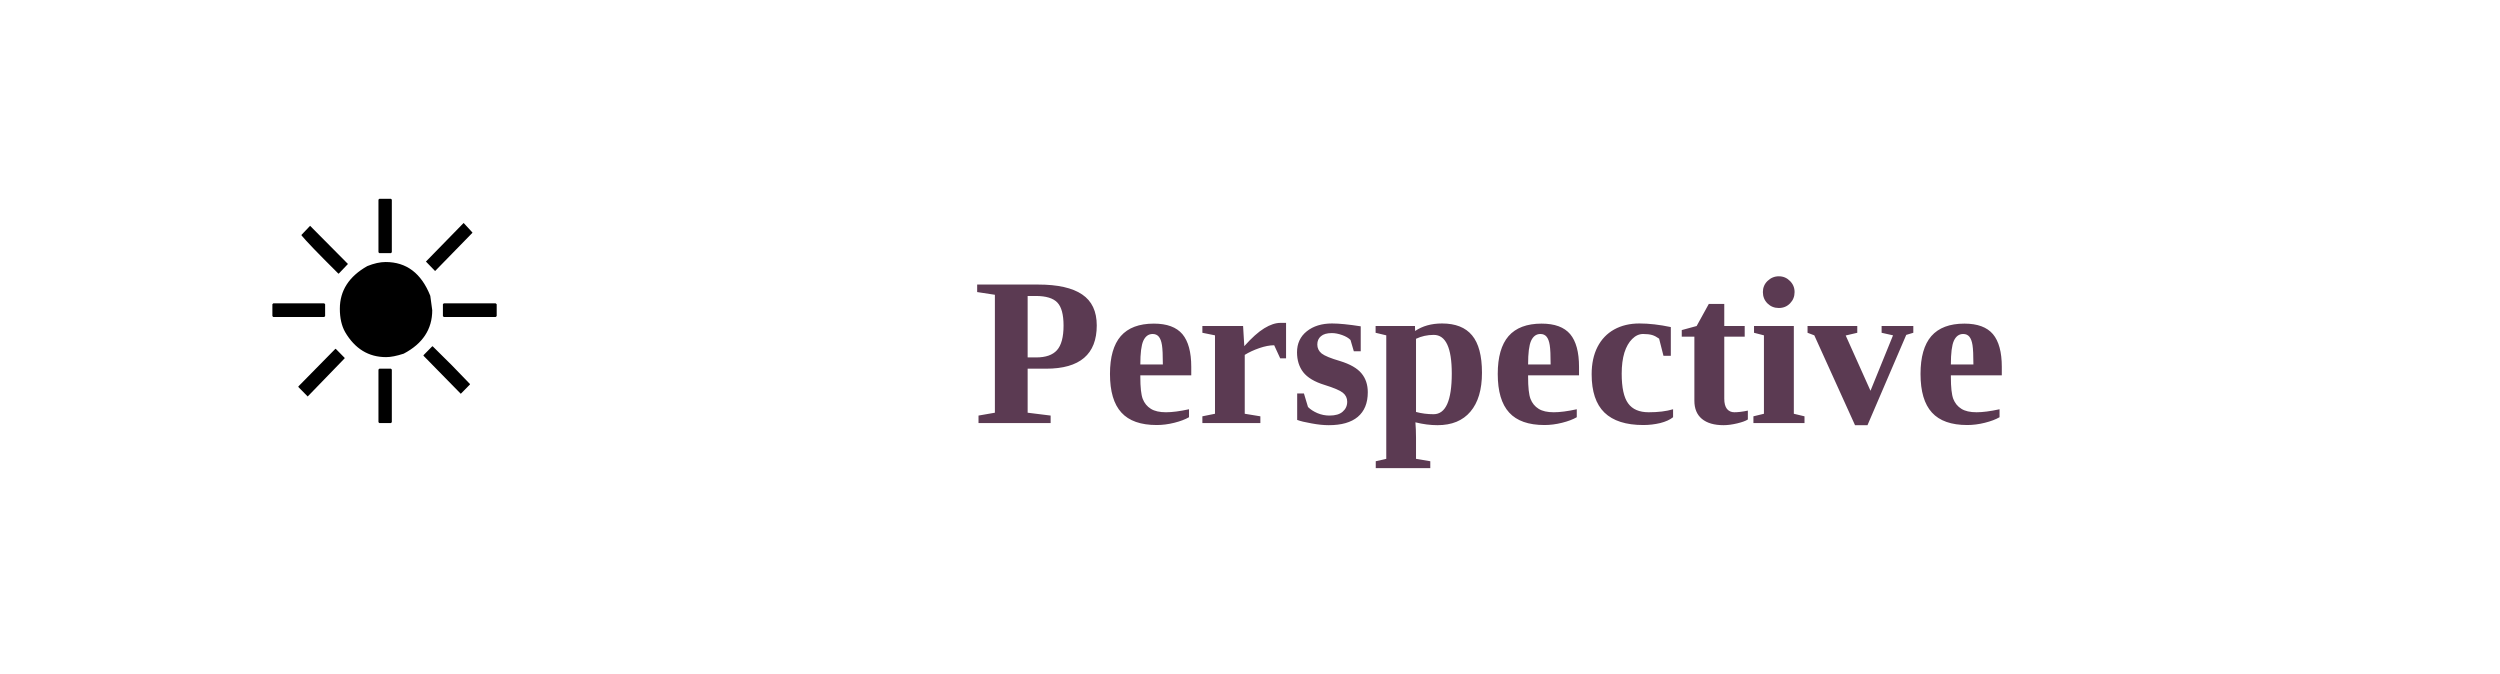
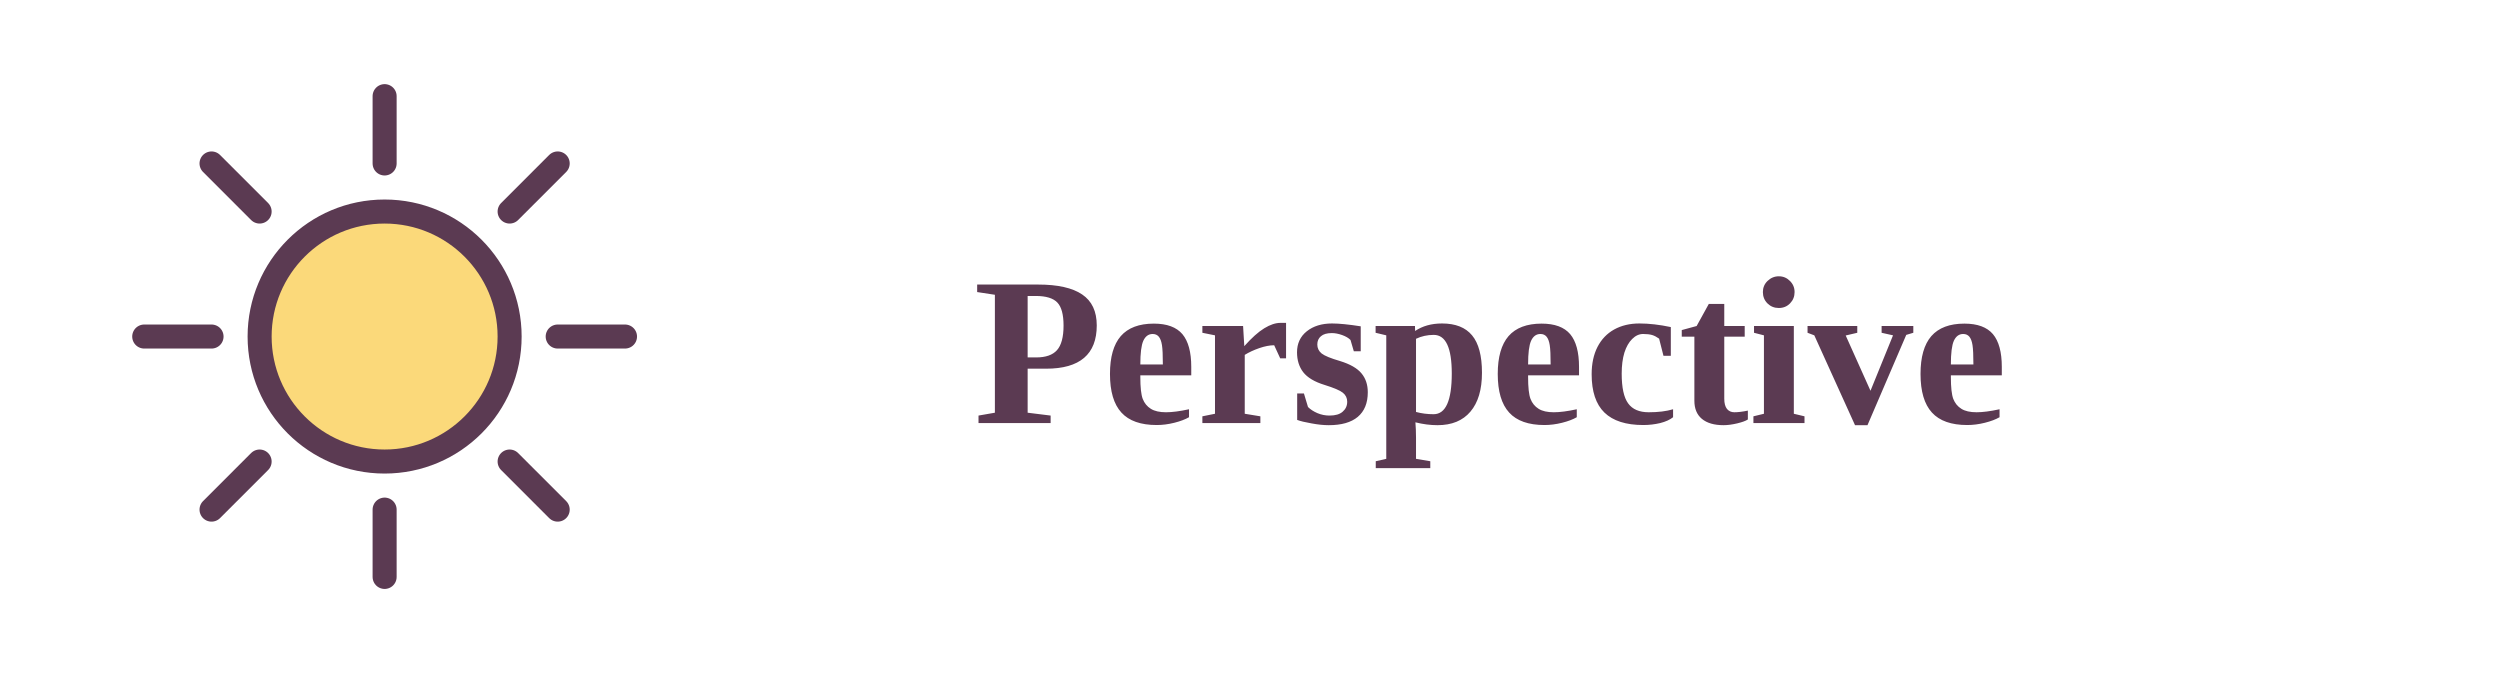
<svg xmlns="http://www.w3.org/2000/svg" viewBox="0 0 260 70">
-   <text x="40" y="44" font-size="32" text-anchor="middle">☀️</text>
+   <circle cx="40" cy="35" r="13" fill="#fbd97a" stroke="#5b3a52" stroke-width="2.5" />
+   <g stroke="#5b3a52" stroke-width="2.5" stroke-linecap="round">
+     <line x1="40" y1="10" x2="40" y2="17" />
+     <line x1="40" y1="53" x2="40" y2="60" />
+     <line x1="15" y1="35" x2="22" y2="35" />
+     <line x1="58" y1="35" x2="65" y2="35" />
+     <line x1="22" y1="17" x2="27" y2="22" />
+     <line x1="58" y1="17" x2="53" y2="22" />
+     <line x1="22" y1="53" x2="27" y2="48" />
+     <line x1="58" y1="53" x2="53" y2="48" />
+   </g>
  <text x="155" y="44" font-family="Georgia, 'Times New Roman', serif" font-size="22" font-weight="bold" fill="#5b3a52" text-anchor="middle">Perspective</text>
</svg>
